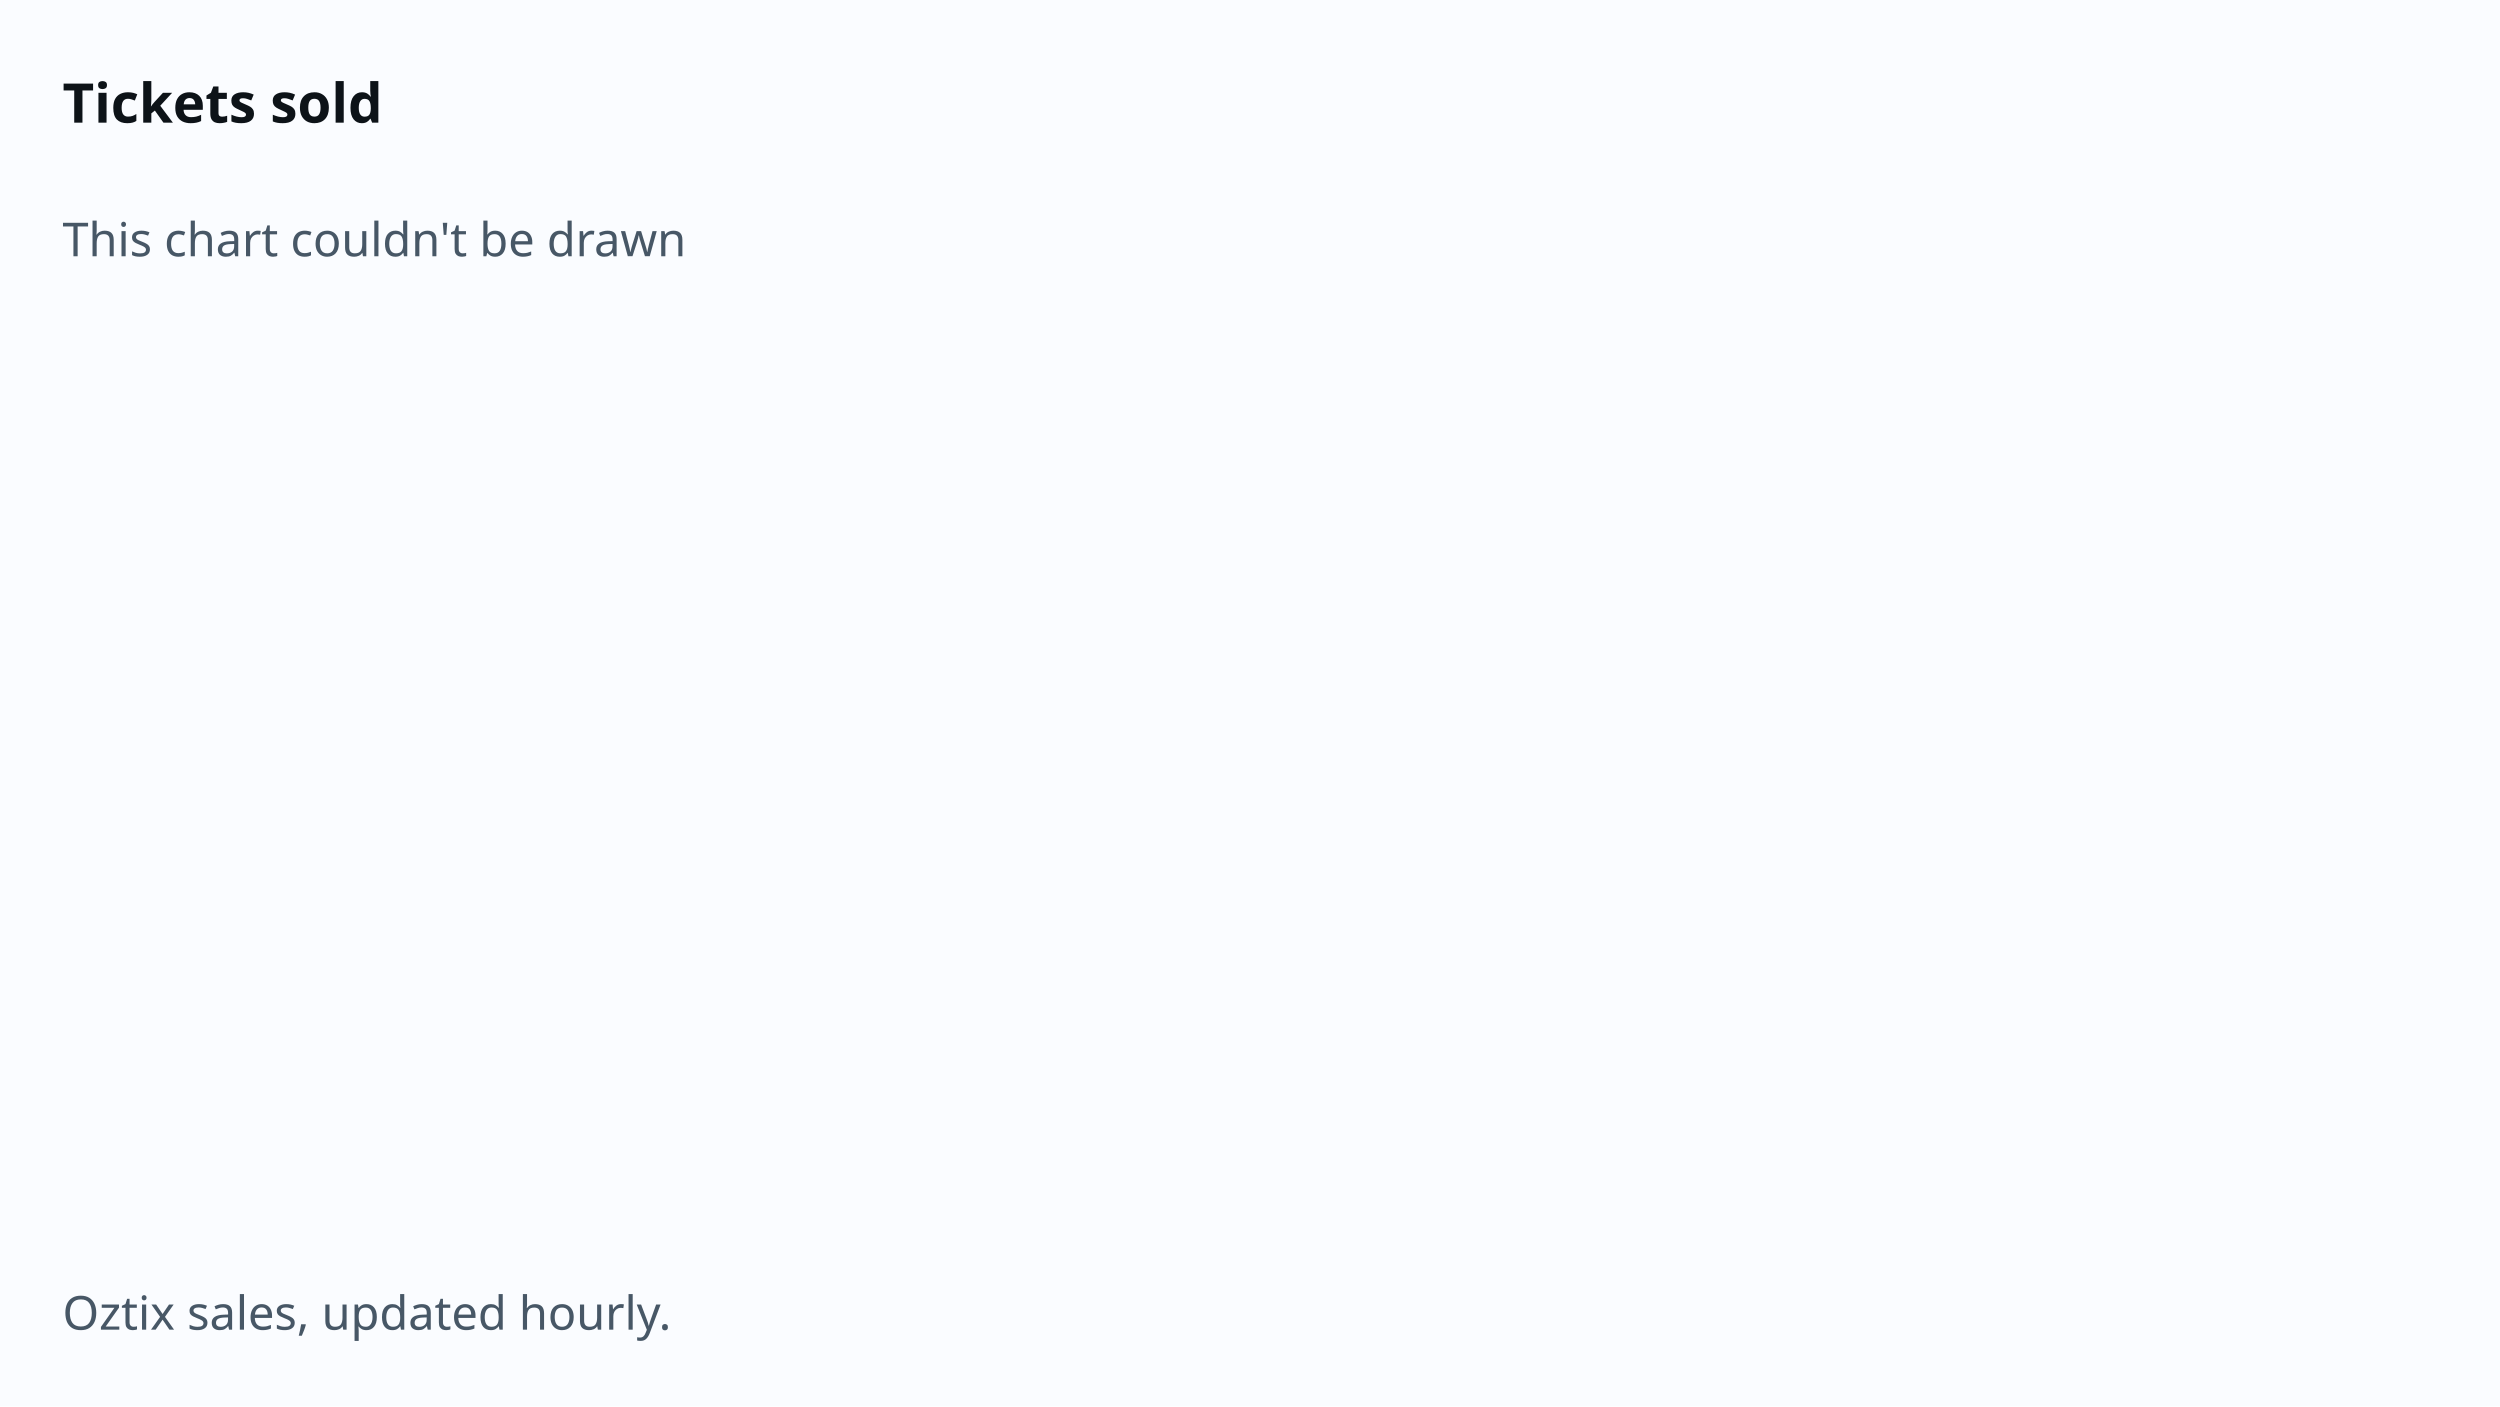
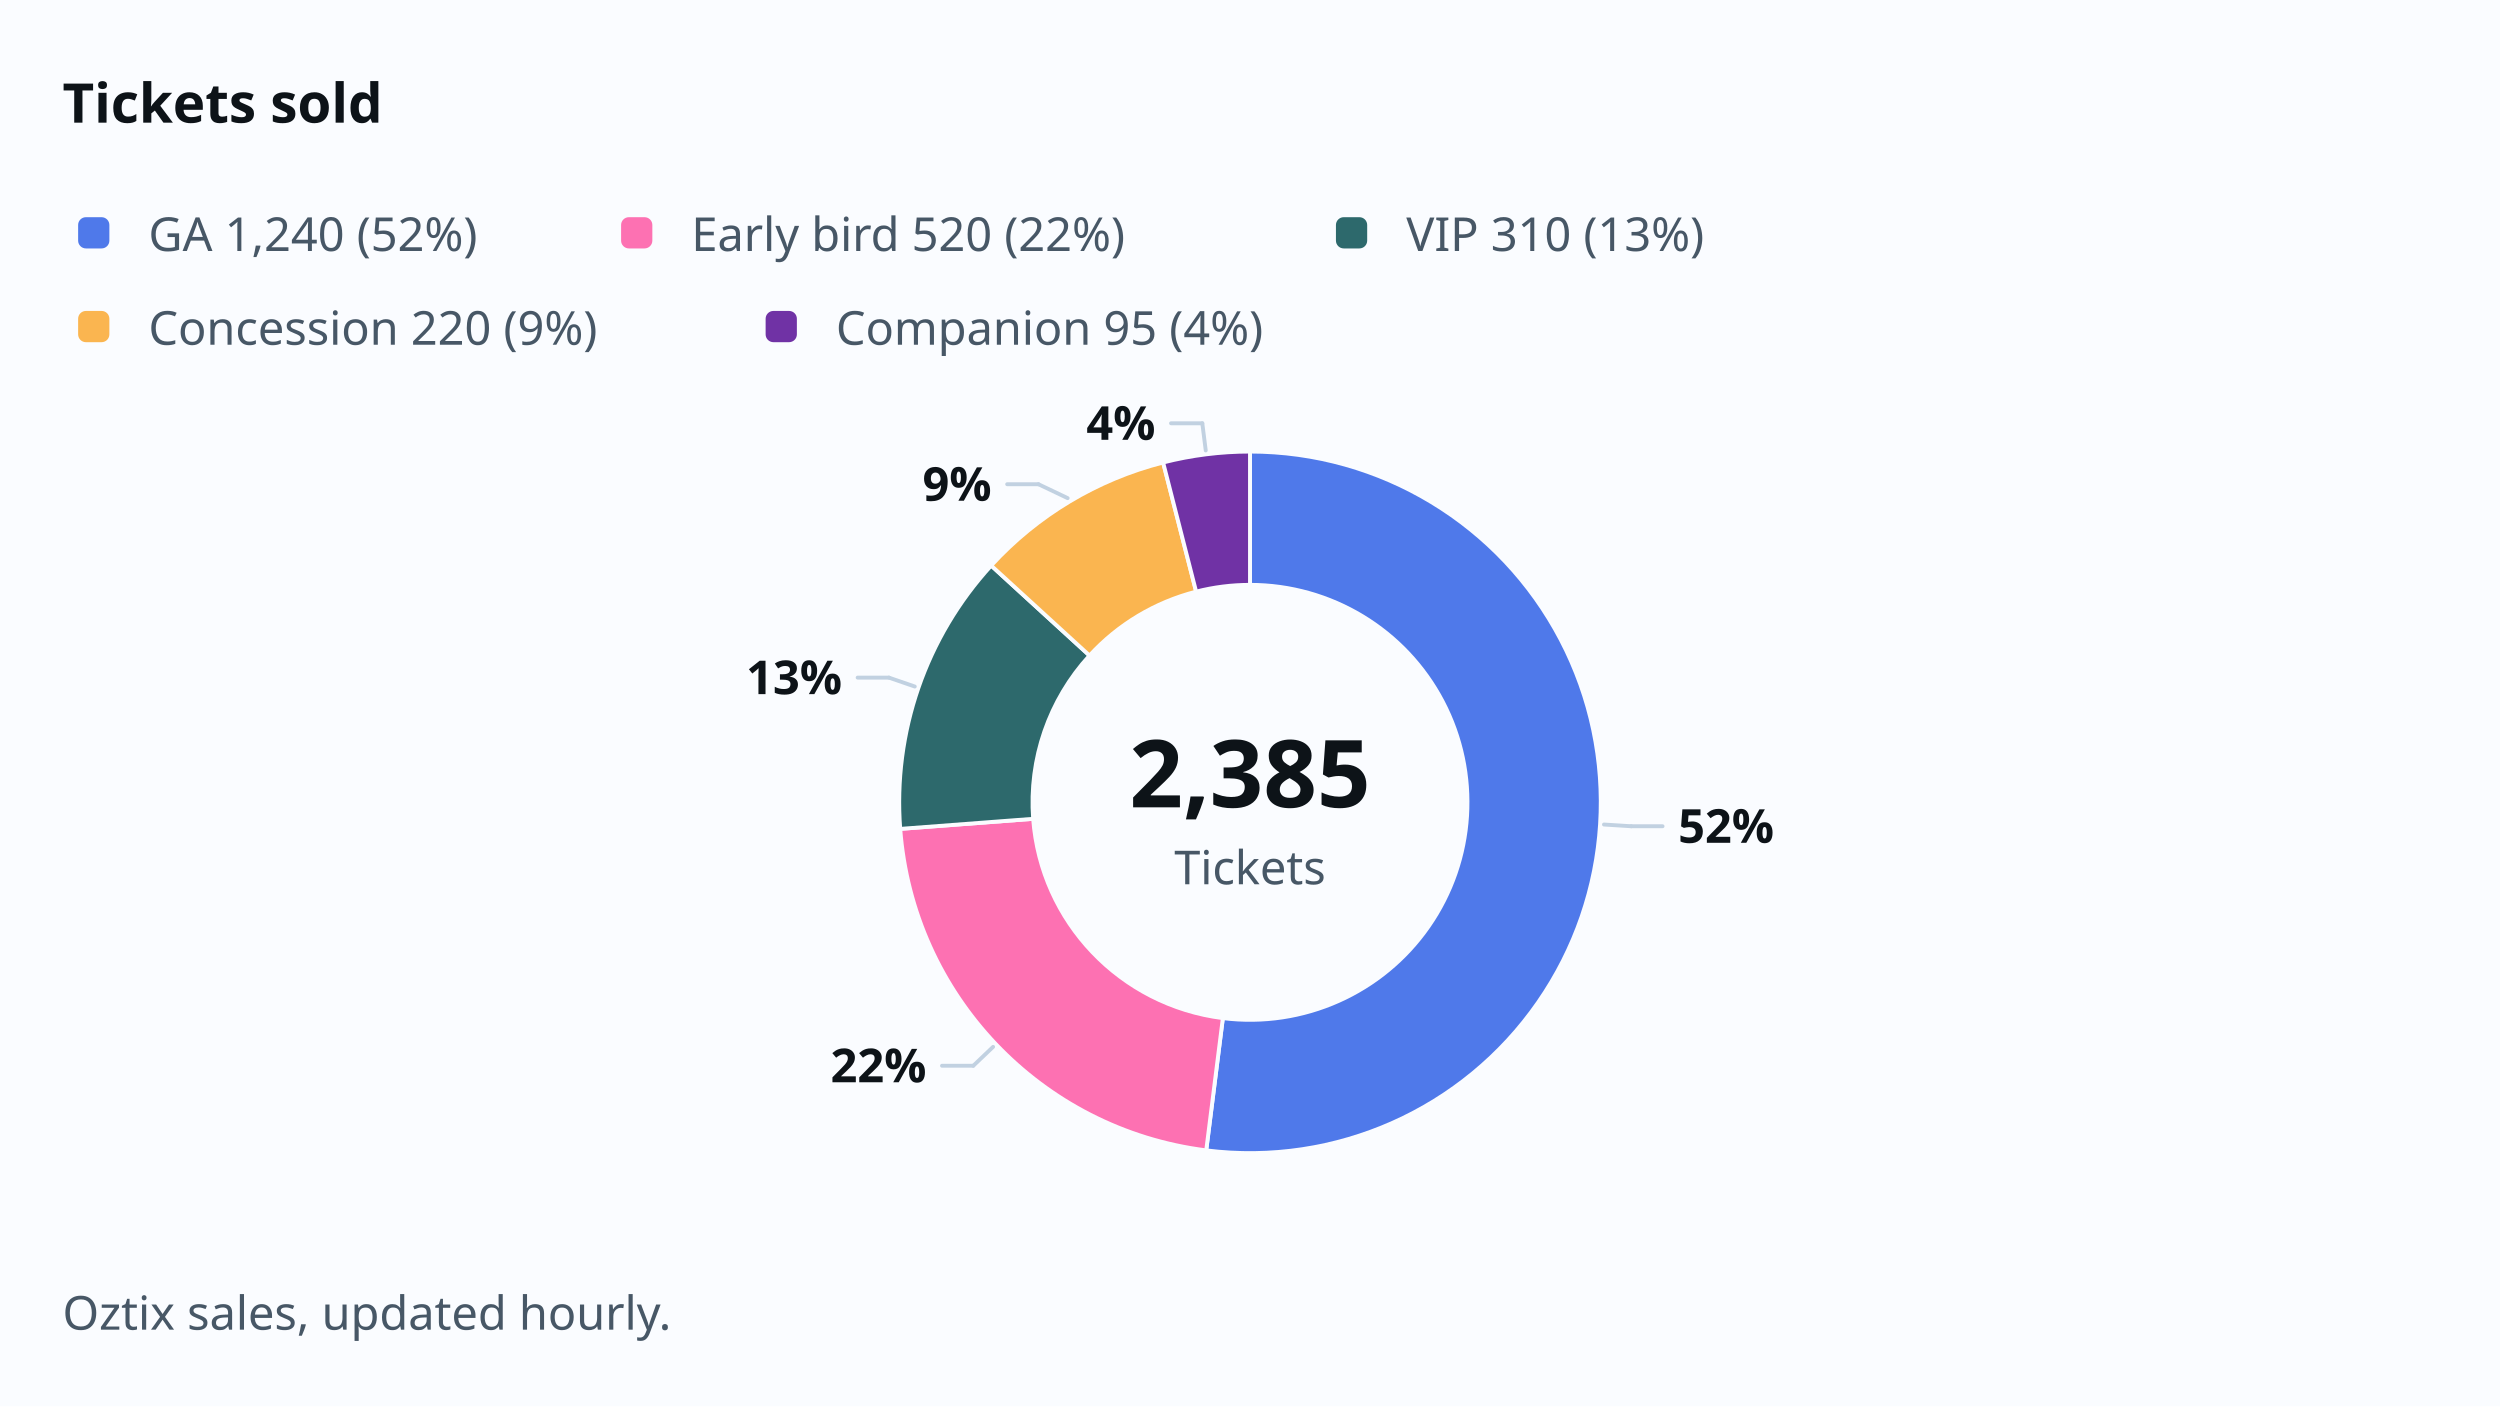
<svg xmlns="http://www.w3.org/2000/svg" width="640" height="360" viewBox="0 0 640 360" role="img" aria-label="Tickets sold" style="font-family:Intermission,system-ui,sans-serif;font-variant-numeric:tabular-nums">
  <rect width="640" height="360" fill="#fafcff" />
  <text x="16" y="31.4" font-size="14" font-weight="600" fill="#0d1318">Tickets sold</text>
-   <svg x="16" y="47.6" width="608" height="267.6" viewBox="0 0 608 267.6" role="img" aria-label="This chart couldn't be drawn" style="font-family:Intermission,system-ui,sans-serif;font-size:12px;font-variant-numeric:tabular-nums;color:#475766;background:#fafcff;">
-     <text x="0" y="18" fill="#475766">This chart couldn't be drawn</text>
+   <svg x="16" y="47.6" class="ts-chart" width="608" height="267.6" viewBox="0 -48 608 267.6" role="img" aria-roledescription="chart" aria-label="GA is half of all tickets sold" style="font-family:Intermission,system-ui,sans-serif;font-size:12px;font-variant-numeric:tabular-nums;color:#475766;background:#fafcff;display:block;overflow:visible">
+     <style>[data-ts-key^="label-"]{paint-order:stroke;stroke:#fafcff;stroke-width:3px;stroke-linejoin:round}</style>
+     <rect x="0" y="-48" width="608" height="267.6" fill="#fafcff" />
+     <g data-slot="chart-legend" aria-hidden="true">
+       <rect x="4" y="-40" width="8" height="8" rx="2" fill="#4f79ea" />
+       <text x="22" y="-36" dominant-baseline="central" fill="#475766">GA 1,240 (52%)</text>
+       <rect x="143" y="-40" width="8" height="8" rx="2" fill="#fd71b2" />
+       <text x="161" y="-36" dominant-baseline="central" fill="#475766">Early bird 520 (22%)</text>
+       <rect x="326" y="-40" width="8" height="8" rx="2" fill="#2d696c" />
+       <text x="344" y="-36" dominant-baseline="central" fill="#475766">VIP 310 (13%)</text>
+       <rect x="4" y="-16" width="8" height="8" rx="2" fill="#fab550" />
+       <text x="22" y="-12" dominant-baseline="central" fill="#475766">Concession 220 (9%)</text>
+       <rect x="180" y="-16" width="8" height="8" rx="2" fill="#7032a5" />
+       <text x="198" y="-12" dominant-baseline="central" fill="#475766">Companion 95 (4%)</text>
+     </g>
+     <g data-ts-key="marks" class="ts-chart__marks">
+       <g data-ts-key="polar-0" class="ts-chart__polar" aria-hidden="true" transform="translate(304 109.8)">
+         <g data-ts-key="series-1" class="ts-chart__arc" aria-hidden="true">
+           <path data-ts-key="series-1:object:null:string:2:GA" fill="#4f79ea" stroke="#fafcff" stroke-width="1" stroke-linejoin="round" d="M0,-89.8A89.8,89.8,0,1,1,-11.208,89.098L-6.949,55.241A55.676,55.676,0,1,0,0,-55.676Z" vector-effect="non-scaling-stroke" />
+         </g>
+         <g data-ts-key="series-2" class="ts-chart__arc" aria-hidden="true">
+           <path data-ts-key="series-2:object:null:string:10:Early bird" fill="#fd71b2" stroke="#fafcff" stroke-width="1" stroke-linejoin="round" d="M-11.208,89.098A89.8,89.8,0,0,1,-89.543,6.795L-55.516,4.213A55.676,55.676,0,0,0,-6.949,55.241Z" vector-effect="non-scaling-stroke" />
+         </g>
+         <g data-ts-key="series-3" class="ts-chart__arc" aria-hidden="true">
+           <path data-ts-key="series-3:object:null:string:3:VIP" fill="#2d696c" stroke="#fafcff" stroke-width="1" stroke-linejoin="round" d="M-89.543,6.795A89.8,89.8,0,0,1,-66.257,-60.613L-41.08,-37.58A55.676,55.676,0,0,0,-55.516,4.213Z" vector-effect="non-scaling-stroke" />
+         </g>
+         <g data-ts-key="series-4" class="ts-chart__arc" aria-hidden="true">
+           <path data-ts-key="series-4:object:null:string:10:Concession" fill="#fab550" stroke="#fafcff" stroke-width="1" stroke-linejoin="round" d="M-66.257,-60.613A89.8,89.8,0,0,1,-22.241,-87.002L-13.789,-53.941A55.676,55.676,0,0,0,-41.08,-37.58Z" vector-effect="non-scaling-stroke" />
+         </g>
+         <g data-ts-key="series-5" class="ts-chart__arc" aria-hidden="true">
+           <path data-ts-key="series-5:object:null:string:9:Companion" fill="#7032a5" stroke="#fafcff" stroke-width="1" stroke-linejoin="round" d="M-22.241,-87.002A89.8,89.8,0,0,1,0,-89.8L0,-55.676A55.676,55.676,0,0,0,-13.789,-53.941Z" vector-effect="non-scaling-stroke" />
+         </g>
+       </g>
+       <g data-ts-key="leaders" class="ts-chart__link" aria-hidden="true">
+         <line data-ts-key="leaders:object:null:string:9:GA-leader" fill="none" stroke="#c1d1e1" stroke-width="1" stroke-linecap="round" stroke-linejoin="round" x1="394.62" y1="115.48" x2="401.61" y2="115.92" />
+         <line data-ts-key="leaders:object:null:string:8:GA-elbow" fill="none" stroke="#c1d1e1" stroke-width="1" stroke-linecap="round" stroke-linejoin="round" x1="401.61" y1="115.92" x2="409.61" y2="115.92" />
+         <line data-ts-key="leaders:object:null:string:17:Early bird-leader" fill="none" stroke="#c1d1e1" stroke-width="1" stroke-linecap="round" stroke-linejoin="round" x1="238.23" y1="172.4" x2="233.16" y2="177.23" />
+         <line data-ts-key="leaders:object:null:string:16:Early bird-elbow" fill="none" stroke="#c1d1e1" stroke-width="1" stroke-linecap="round" stroke-linejoin="round" x1="233.16" y1="177.23" x2="225.16" y2="177.23" />
+         <line data-ts-key="leaders:object:null:string:10:VIP-leader" fill="none" stroke="#c1d1e1" stroke-width="1" stroke-linecap="round" stroke-linejoin="round" x1="218.18" y1="80.15" x2="211.56" y2="77.87" />
+         <line data-ts-key="leaders:object:null:string:9:VIP-elbow" fill="none" stroke="#c1d1e1" stroke-width="1" stroke-linecap="round" stroke-linejoin="round" x1="211.56" y1="77.87" x2="203.56" y2="77.87" />
+         <line data-ts-key="leaders:object:null:string:17:Concession-leader" fill="none" stroke="#c1d1e1" stroke-width="1" stroke-linecap="round" stroke-linejoin="round" x1="257.31" y1="31.92" x2="249.84" y2="28.36" />
+         <line data-ts-key="leaders:object:null:string:16:Concession-elbow" fill="none" stroke="#c1d1e1" stroke-width="1" stroke-linecap="round" stroke-linejoin="round" x1="249.84" y1="28.36" x2="241.84" y2="28.36" />
+         <line data-ts-key="leaders:object:null:string:16:Companion-leader" fill="none" stroke="#c1d1e1" stroke-width="1" stroke-linecap="round" stroke-linejoin="round" x1="292.67" y1="19.71" x2="291.79" y2="12.76" />
+         <line data-ts-key="leaders:object:null:string:15:Companion-elbow" fill="none" stroke="#c1d1e1" stroke-width="1" stroke-linecap="round" stroke-linejoin="round" x1="291.79" y1="12.76" x2="283.79" y2="12.76" />
+       </g>
+       <g data-ts-key="label-values" class="ts-chart__text" aria-hidden="true">
+         <text data-ts-key="label-values:object:null:string:2:GA" fill="#0d1318" x="413.61" y="115.92" text-anchor="start" dominant-baseline="middle" font-size="12" font-weight="600" font-family="inherit">52%</text>
+         <text data-ts-key="label-values:object:null:string:10:Early bird" fill="#0d1318" x="221.16" y="177.23" text-anchor="end" dominant-baseline="middle" font-size="12" font-weight="600" font-family="inherit">22%</text>
+         <text data-ts-key="label-values:object:null:string:3:VIP" fill="#0d1318" x="199.56" y="77.87" text-anchor="end" dominant-baseline="middle" font-size="12" font-weight="600" font-family="inherit">13%</text>
+         <text data-ts-key="label-values:object:null:string:10:Concession" fill="#0d1318" x="237.84" y="28.36" text-anchor="end" dominant-baseline="middle" font-size="12" font-weight="600" font-family="inherit">9%</text>
+         <text data-ts-key="label-values:object:null:string:9:Companion" fill="#0d1318" x="279.79" y="12.76" text-anchor="end" dominant-baseline="middle" font-size="12" font-weight="600" font-family="inherit">4%</text>
+       </g>
+       <g data-ts-key="label-total" class="ts-chart__text" aria-hidden="true">
+         <text data-ts-key="label-total:object:null:number:0" fill="#0d1318" x="304" y="102.6" text-anchor="middle" dominant-baseline="middle" font-size="24" font-weight="600" font-family="inherit">2,385</text>
+       </g>
+       <g data-ts-key="label-total-name" class="ts-chart__text" aria-hidden="true">
+         <text data-ts-key="label-total-name:object:null:number:0" fill="#475766" x="304" y="126.6" text-anchor="middle" dominant-baseline="middle" font-size="12" font-family="inherit">Tickets</text>
+       </g>
+     </g>
  </svg>
  <text x="16" y="340.4" font-size="12" fill="#475766">Oztix sales, updated hourly.</text>
</svg>
